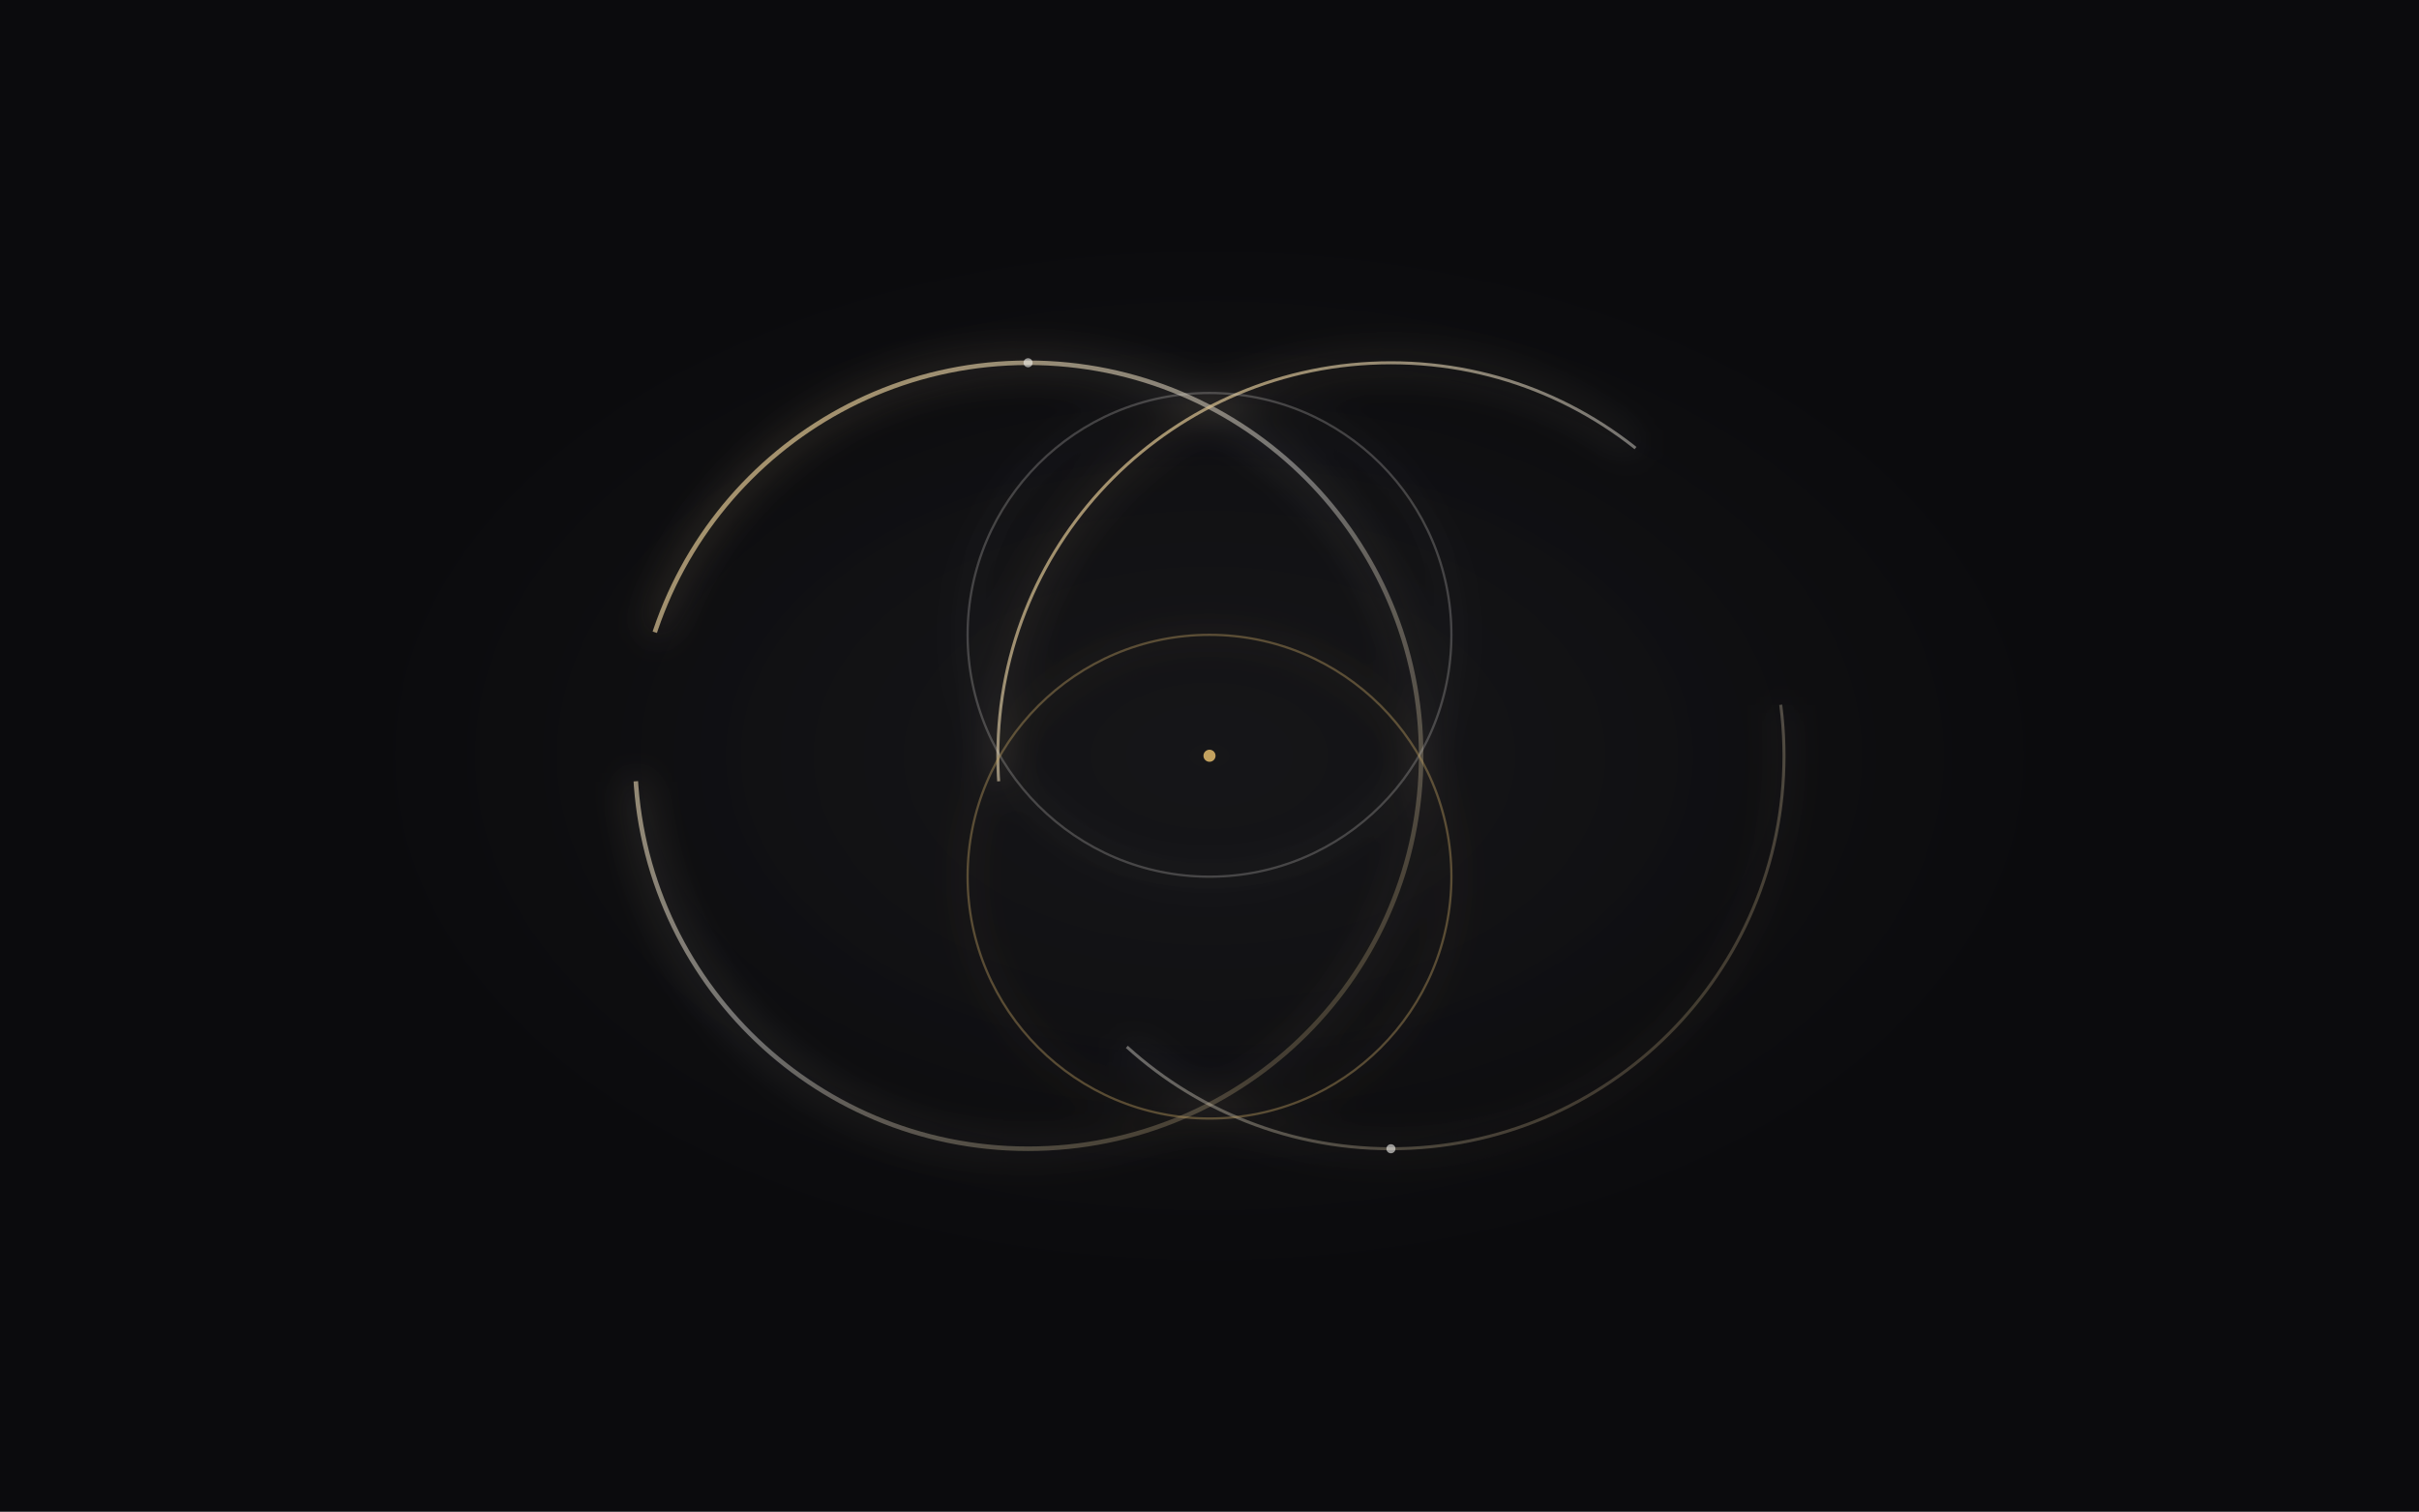
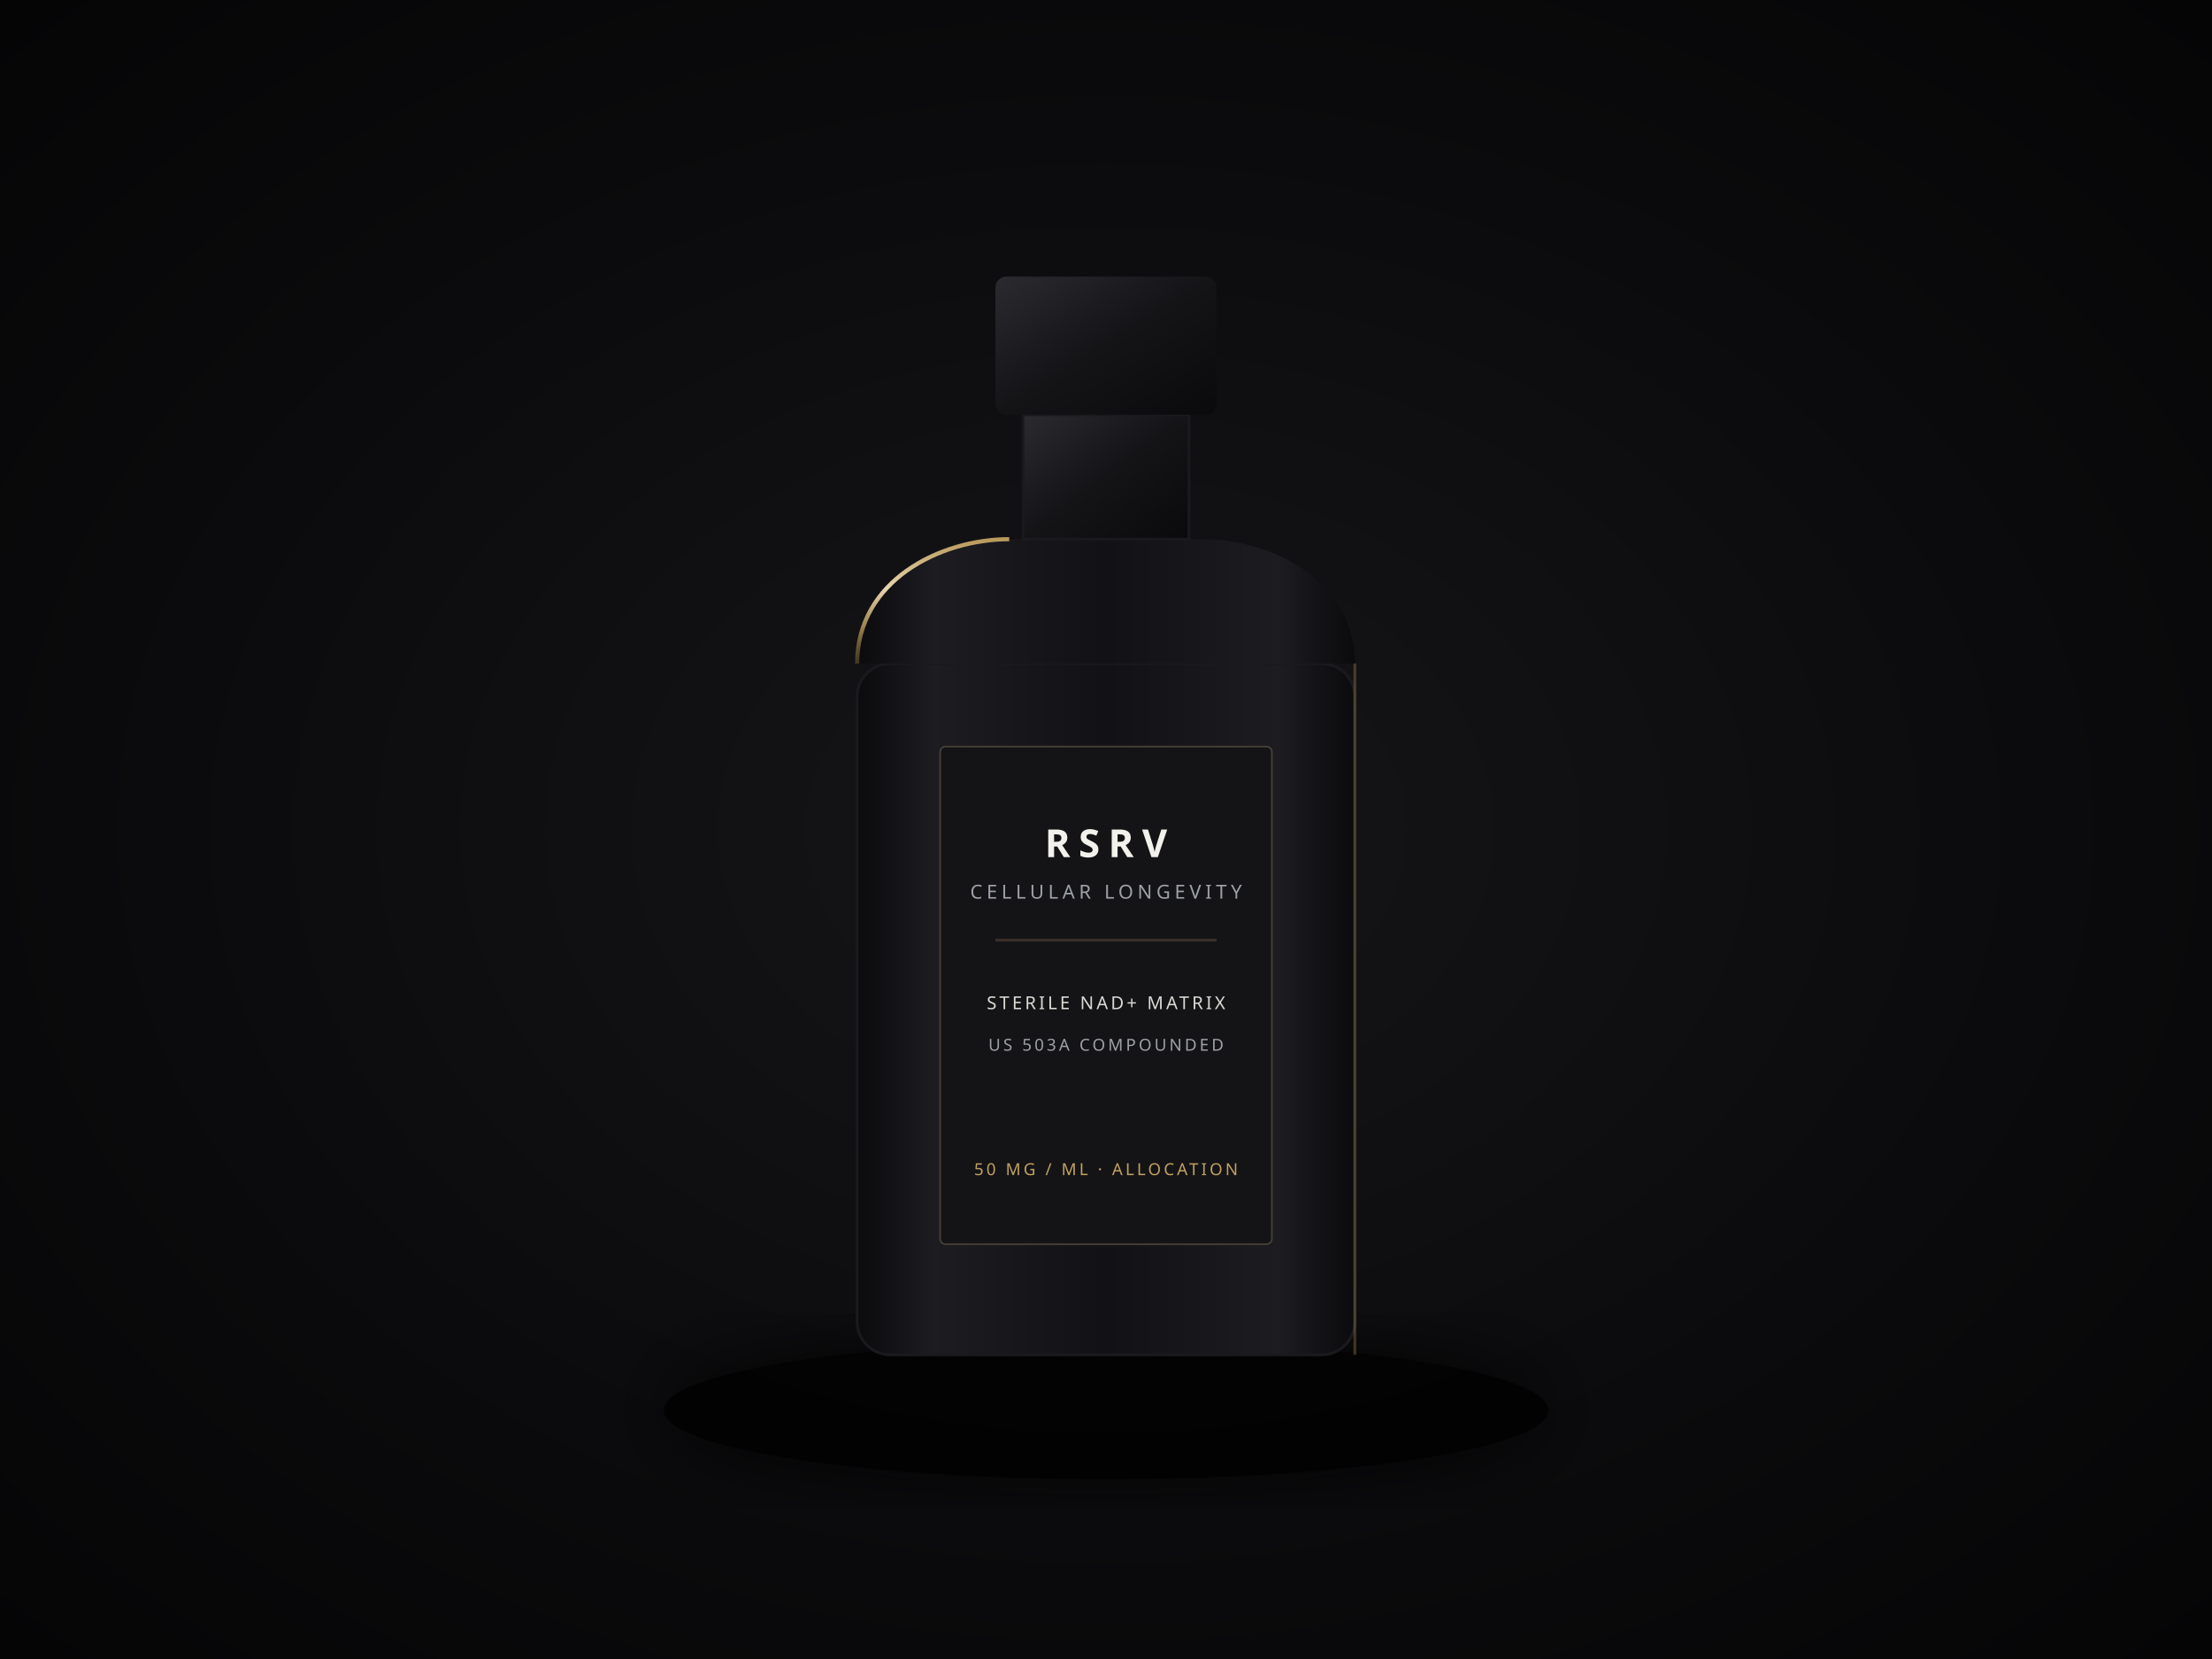
- <svg xmlns="http://www.w3.org/2000/svg" viewBox="0 0 800 500" width="100%" height="100%">
+ <svg xmlns="http://www.w3.org/2000/svg" viewBox="0 0 800 600" width="100%" height="100%">
  <defs>
-     <radialGradient id="obsidianGlow" cx="50%" cy="50%" r="50%">
-       <stop offset="0%" stop-color="#17171A" stop-opacity="0.9" />
-       <stop offset="70%" stop-color="#0B0B0D" stop-opacity="1" />
-       <stop offset="100%" stop-color="#0B0B0D" stop-opacity="1" />
+     <radialGradient id="obsidianBg" cx="50%" cy="50%" r="70%">
+       <stop offset="0%" stop-color="#17171A" stop-opacity="0.95" />
+       <stop offset="60%" stop-color="#0B0B0D" stop-opacity="1" />
+       <stop offset="100%" stop-color="#050506" stop-opacity="1" />
    </radialGradient>
-     <linearGradient id="champagneGold" x1="0%" y1="0%" x2="100%" y2="100%">
-       <stop offset="0%" stop-color="#C2A15F" stop-opacity="0.9" />
-       <stop offset="50%" stop-color="#F3F1EC" stop-opacity="0.4" />
-       <stop offset="100%" stop-color="#C2A15F" stop-opacity="0.2" />
+     <linearGradient id="bottleBody" x1="0%" y1="0%" x2="100%" y2="0%">
+       <stop offset="0%" stop-color="#0B0B0D" />
+       <stop offset="15%" stop-color="#1C1C21" />
+       <stop offset="50%" stop-color="#121215" />
+       <stop offset="85%" stop-color="#1C1C21" />
+       <stop offset="100%" stop-color="#0B0B0D" />
    </linearGradient>
-     <filter id="subtleGlow" x="-20%" y="-20%" width="140%" height="140%">
-       <feGaussianBlur stdDeviation="6" result="blur" />
+     <linearGradient id="champagneRim" x1="0%" y1="0%" x2="0%" y2="100%">
+       <stop offset="0%" stop-color="#C2A15F" stop-opacity="0.95" />
+       <stop offset="40%" stop-color="#E8D5B0" stop-opacity="1" />
+       <stop offset="70%" stop-color="#C2A15F" stop-opacity="0.8" />
+       <stop offset="100%" stop-color="#8A703B" stop-opacity="0.4" />
+     </linearGradient>
+     <linearGradient id="capGlow" x1="0%" y1="0%" x2="100%" y2="100%">
+       <stop offset="0%" stop-color="#2A2A30" />
+       <stop offset="50%" stop-color="#141417" />
+       <stop offset="100%" stop-color="#0A0A0C" />
+     </linearGradient>
+     <filter id="softShadow" x="-20%" y="-20%" width="140%" height="140%">
+       <feGaussianBlur stdDeviation="15" result="blur" />
      <feComposite in="SourceGraphic" in2="blur" operator="over" />
    </filter>
  </defs>
-   <rect width="800" height="500" fill="#0B0B0D" />
-   <rect width="800" height="500" fill="url(#obsidianGlow)" />
-   <g filter="url(#subtleGlow)">
-     <circle cx="340" cy="250" r="130" fill="none" stroke="url(#champagneGold)" stroke-width="1.5" stroke-dasharray="400 50" />
-     <circle cx="460" cy="250" r="130" fill="none" stroke="url(#champagneGold)" stroke-width="1" stroke-dasharray="300 100" />
-     <circle cx="400" cy="210" r="80" fill="none" stroke="#DCDAD4" stroke-opacity="0.25" stroke-width="0.75" />
-     <circle cx="400" cy="290" r="80" fill="none" stroke="#C2A15F" stroke-opacity="0.4" stroke-width="0.75" />
-   </g>
-   <circle cx="400" cy="250" r="2" fill="#C2A15F" />
-   <circle cx="340" cy="120" r="1.5" fill="#F3F1EC" opacity="0.6" />
-   <circle cx="460" cy="380" r="1.5" fill="#F3F1EC" opacity="0.6" />
+   <rect width="800" height="600" fill="#0B0B0D" />
+   <rect width="800" height="600" fill="url(#obsidianBg)" />
+   <ellipse cx="400" cy="510" rx="160" ry="25" fill="#000000" opacity="0.8" filter="url(#softShadow)" />
+   <rect x="310" y="240" width="180" height="250" rx="12" fill="url(#bottleBody)" stroke="#1A1A1E" stroke-width="1" />
+   <path d="M 310 240 L 310 490" fill="none" stroke="url(#champagneRim)" stroke-width="1.5" />
+   <path d="M 490 240 L 490 490" fill="none" stroke="#C2A15F" stroke-opacity="0.3" stroke-width="1" />
+   <path d="M 310 240 C 310 210, 340 195, 365 195 L 435 195 C 460 195, 490 210, 490 240 Z" fill="url(#bottleBody)" />
+   <path d="M 310 240 C 310 210, 340 195, 365 195" fill="none" stroke="url(#champagneRim)" stroke-width="1.5" />
+   <rect x="370" y="150" width="60" height="45" fill="url(#capGlow)" stroke="#1A1A1E" stroke-width="1" />
+   <rect x="360" y="100" width="80" height="50" rx="4" fill="url(#capGlow)" />
+   <path d="M 360 100 L 360 150" fill="none" stroke="url(#champagneRim)" stroke-width="1.2" />
+   <rect x="340" y="270" width="120" height="180" rx="2" fill="#141417" stroke="#22222A" stroke-width="0.75" />
+   <rect x="340" y="270" width="120" height="180" rx="2" fill="none" stroke="#C2A15F" stroke-opacity="0.25" stroke-width="0.5" />
+   <text x="400" y="310" font-family="Archivo, sans-serif" font-size="14" font-weight="700" fill="#F3F1EC" letter-spacing="3" text-anchor="middle">RSRV</text>
+   <text x="400" y="325" font-family="Archivo, sans-serif" font-size="7" fill="#9DA1A6" letter-spacing="1.5" text-anchor="middle">CELLULAR LONGEVITY</text>
+   <line x1="360" y1="340" x2="440" y2="340" stroke="#3A2E28" stroke-width="1" />
+   <text x="400" y="365" font-family="Archivo, sans-serif" font-size="6.5" fill="#DCDAD4" letter-spacing="1" text-anchor="middle">STERILE NAD+ MATRIX</text>
+   <text x="400" y="380" font-family="Archivo, sans-serif" font-size="6" fill="#9DA1A6" letter-spacing="1" text-anchor="middle">US 503A COMPOUNDED</text>
+   <text x="400" y="425" font-family="Archivo, sans-serif" font-size="6" fill="#C2A15F" letter-spacing="1" text-anchor="middle">50 MG / ML · ALLOCATION</text>
</svg>
